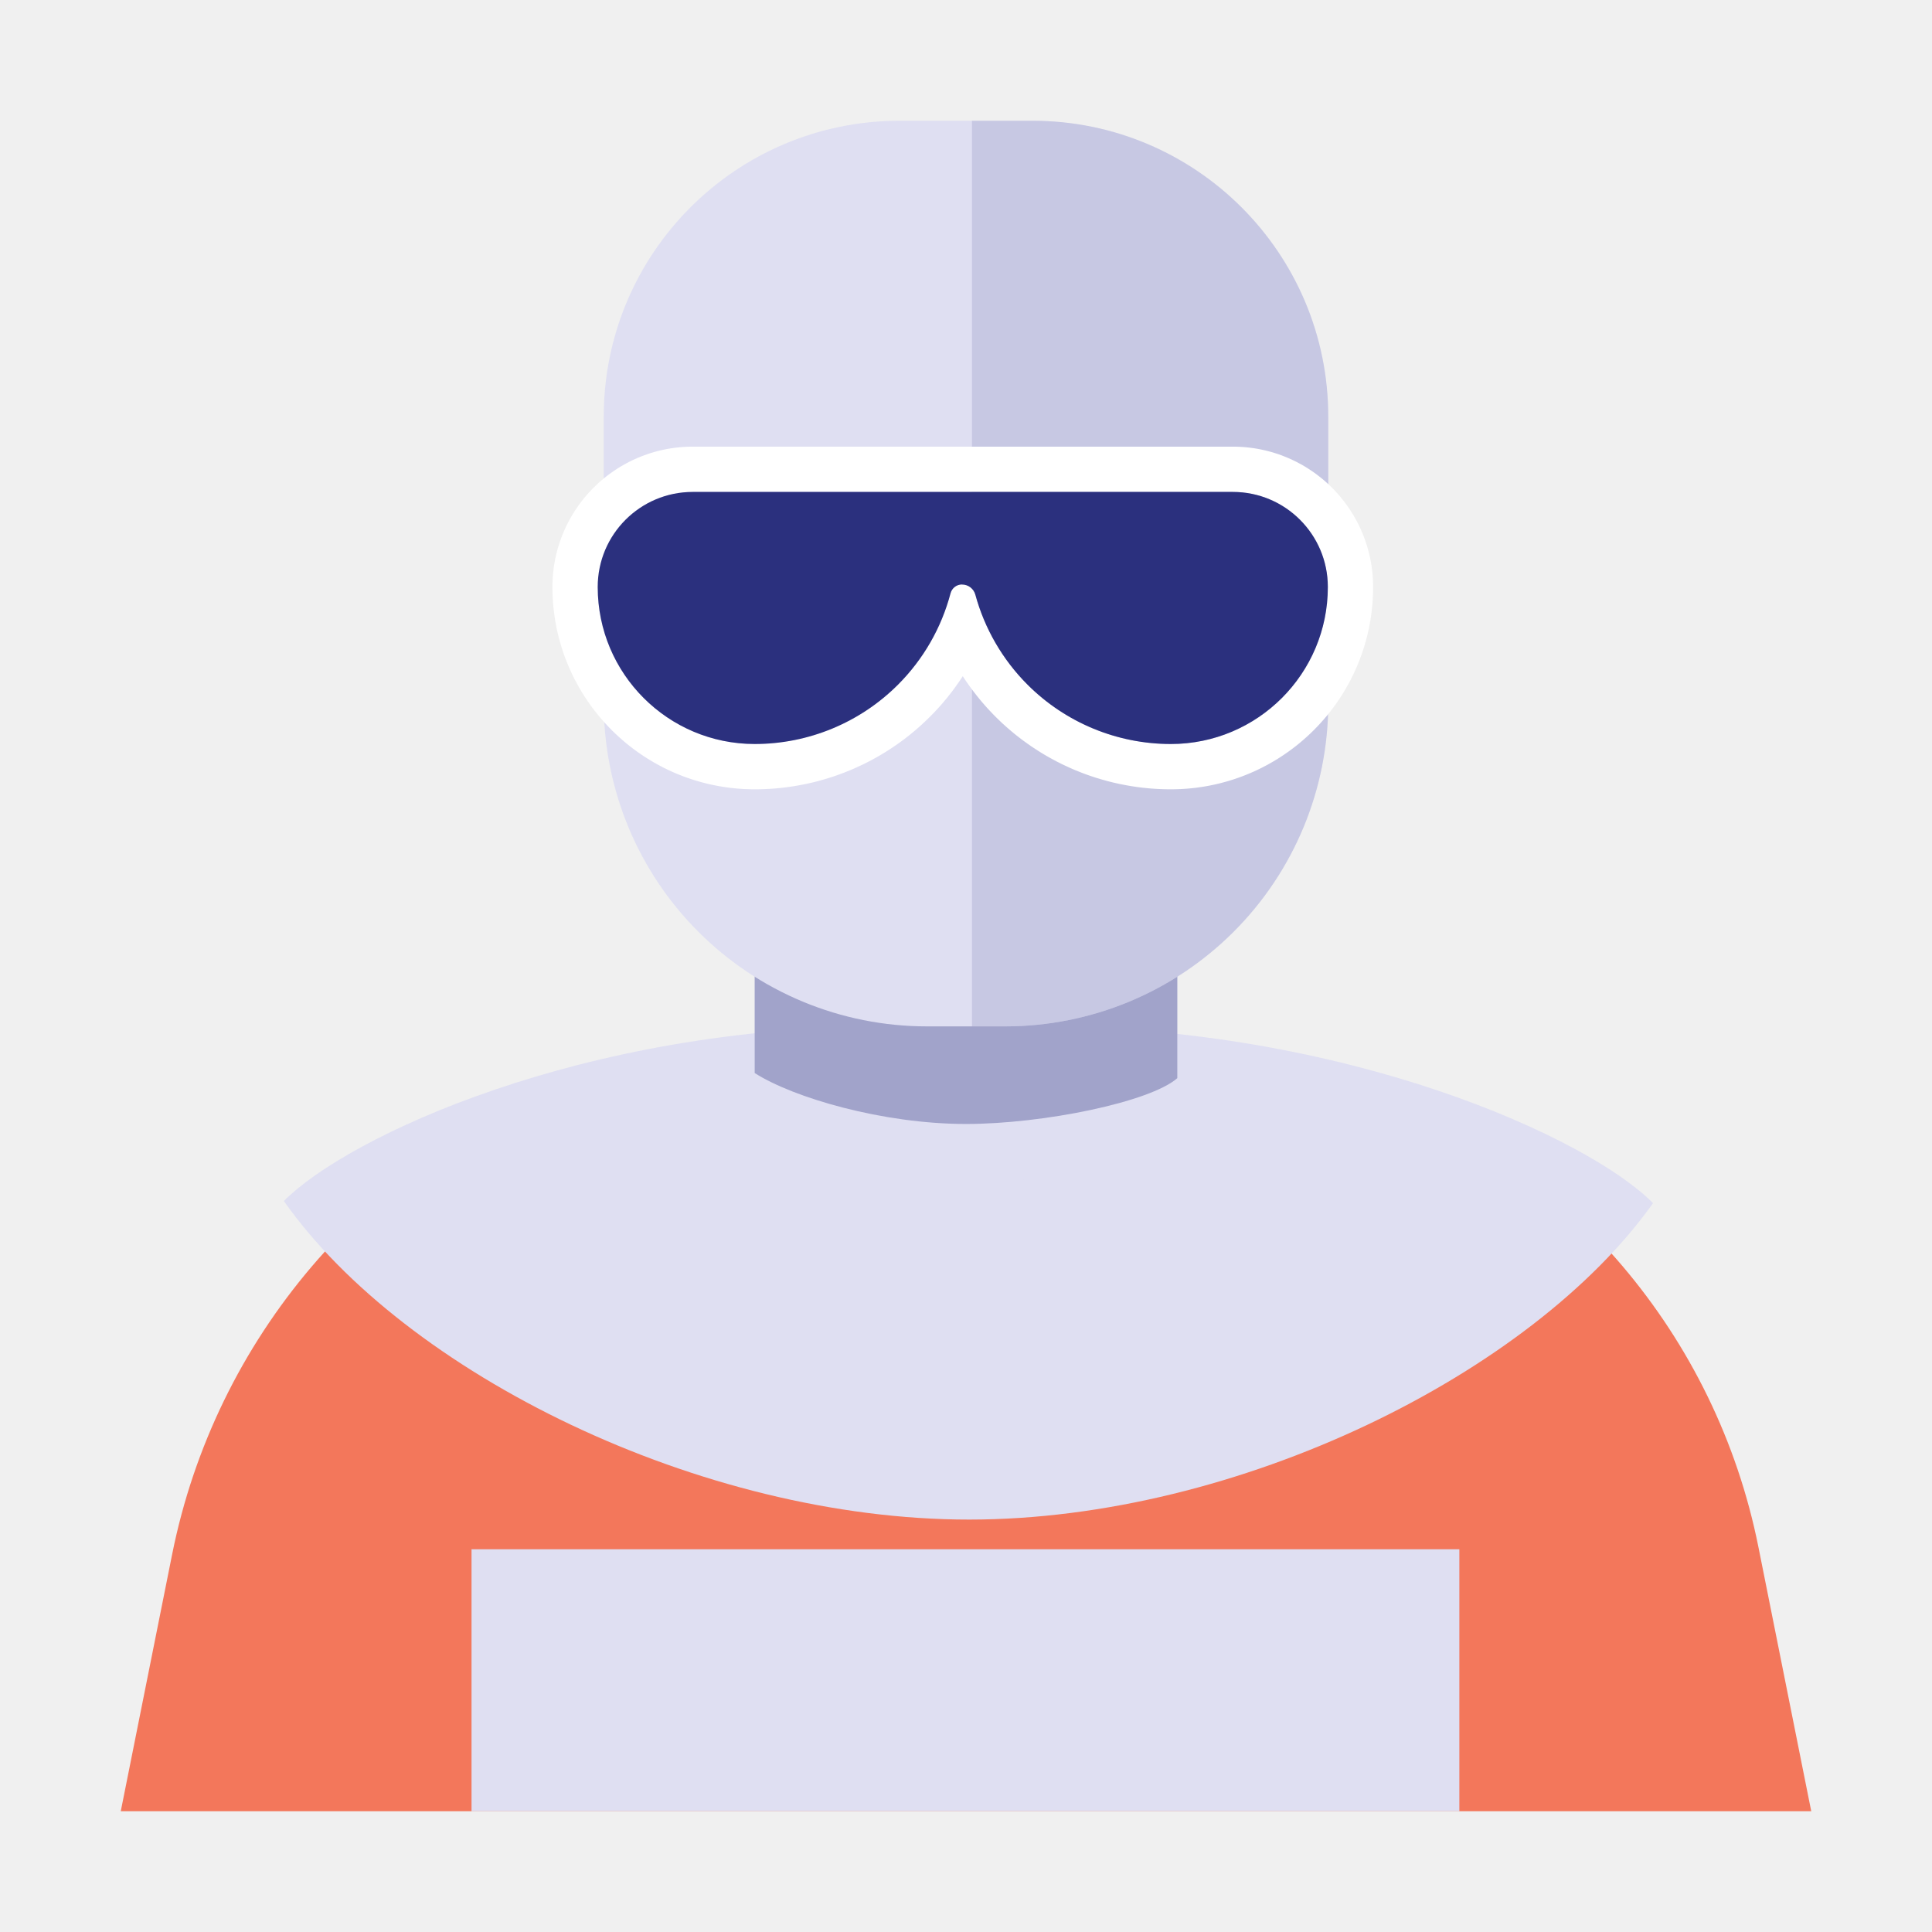
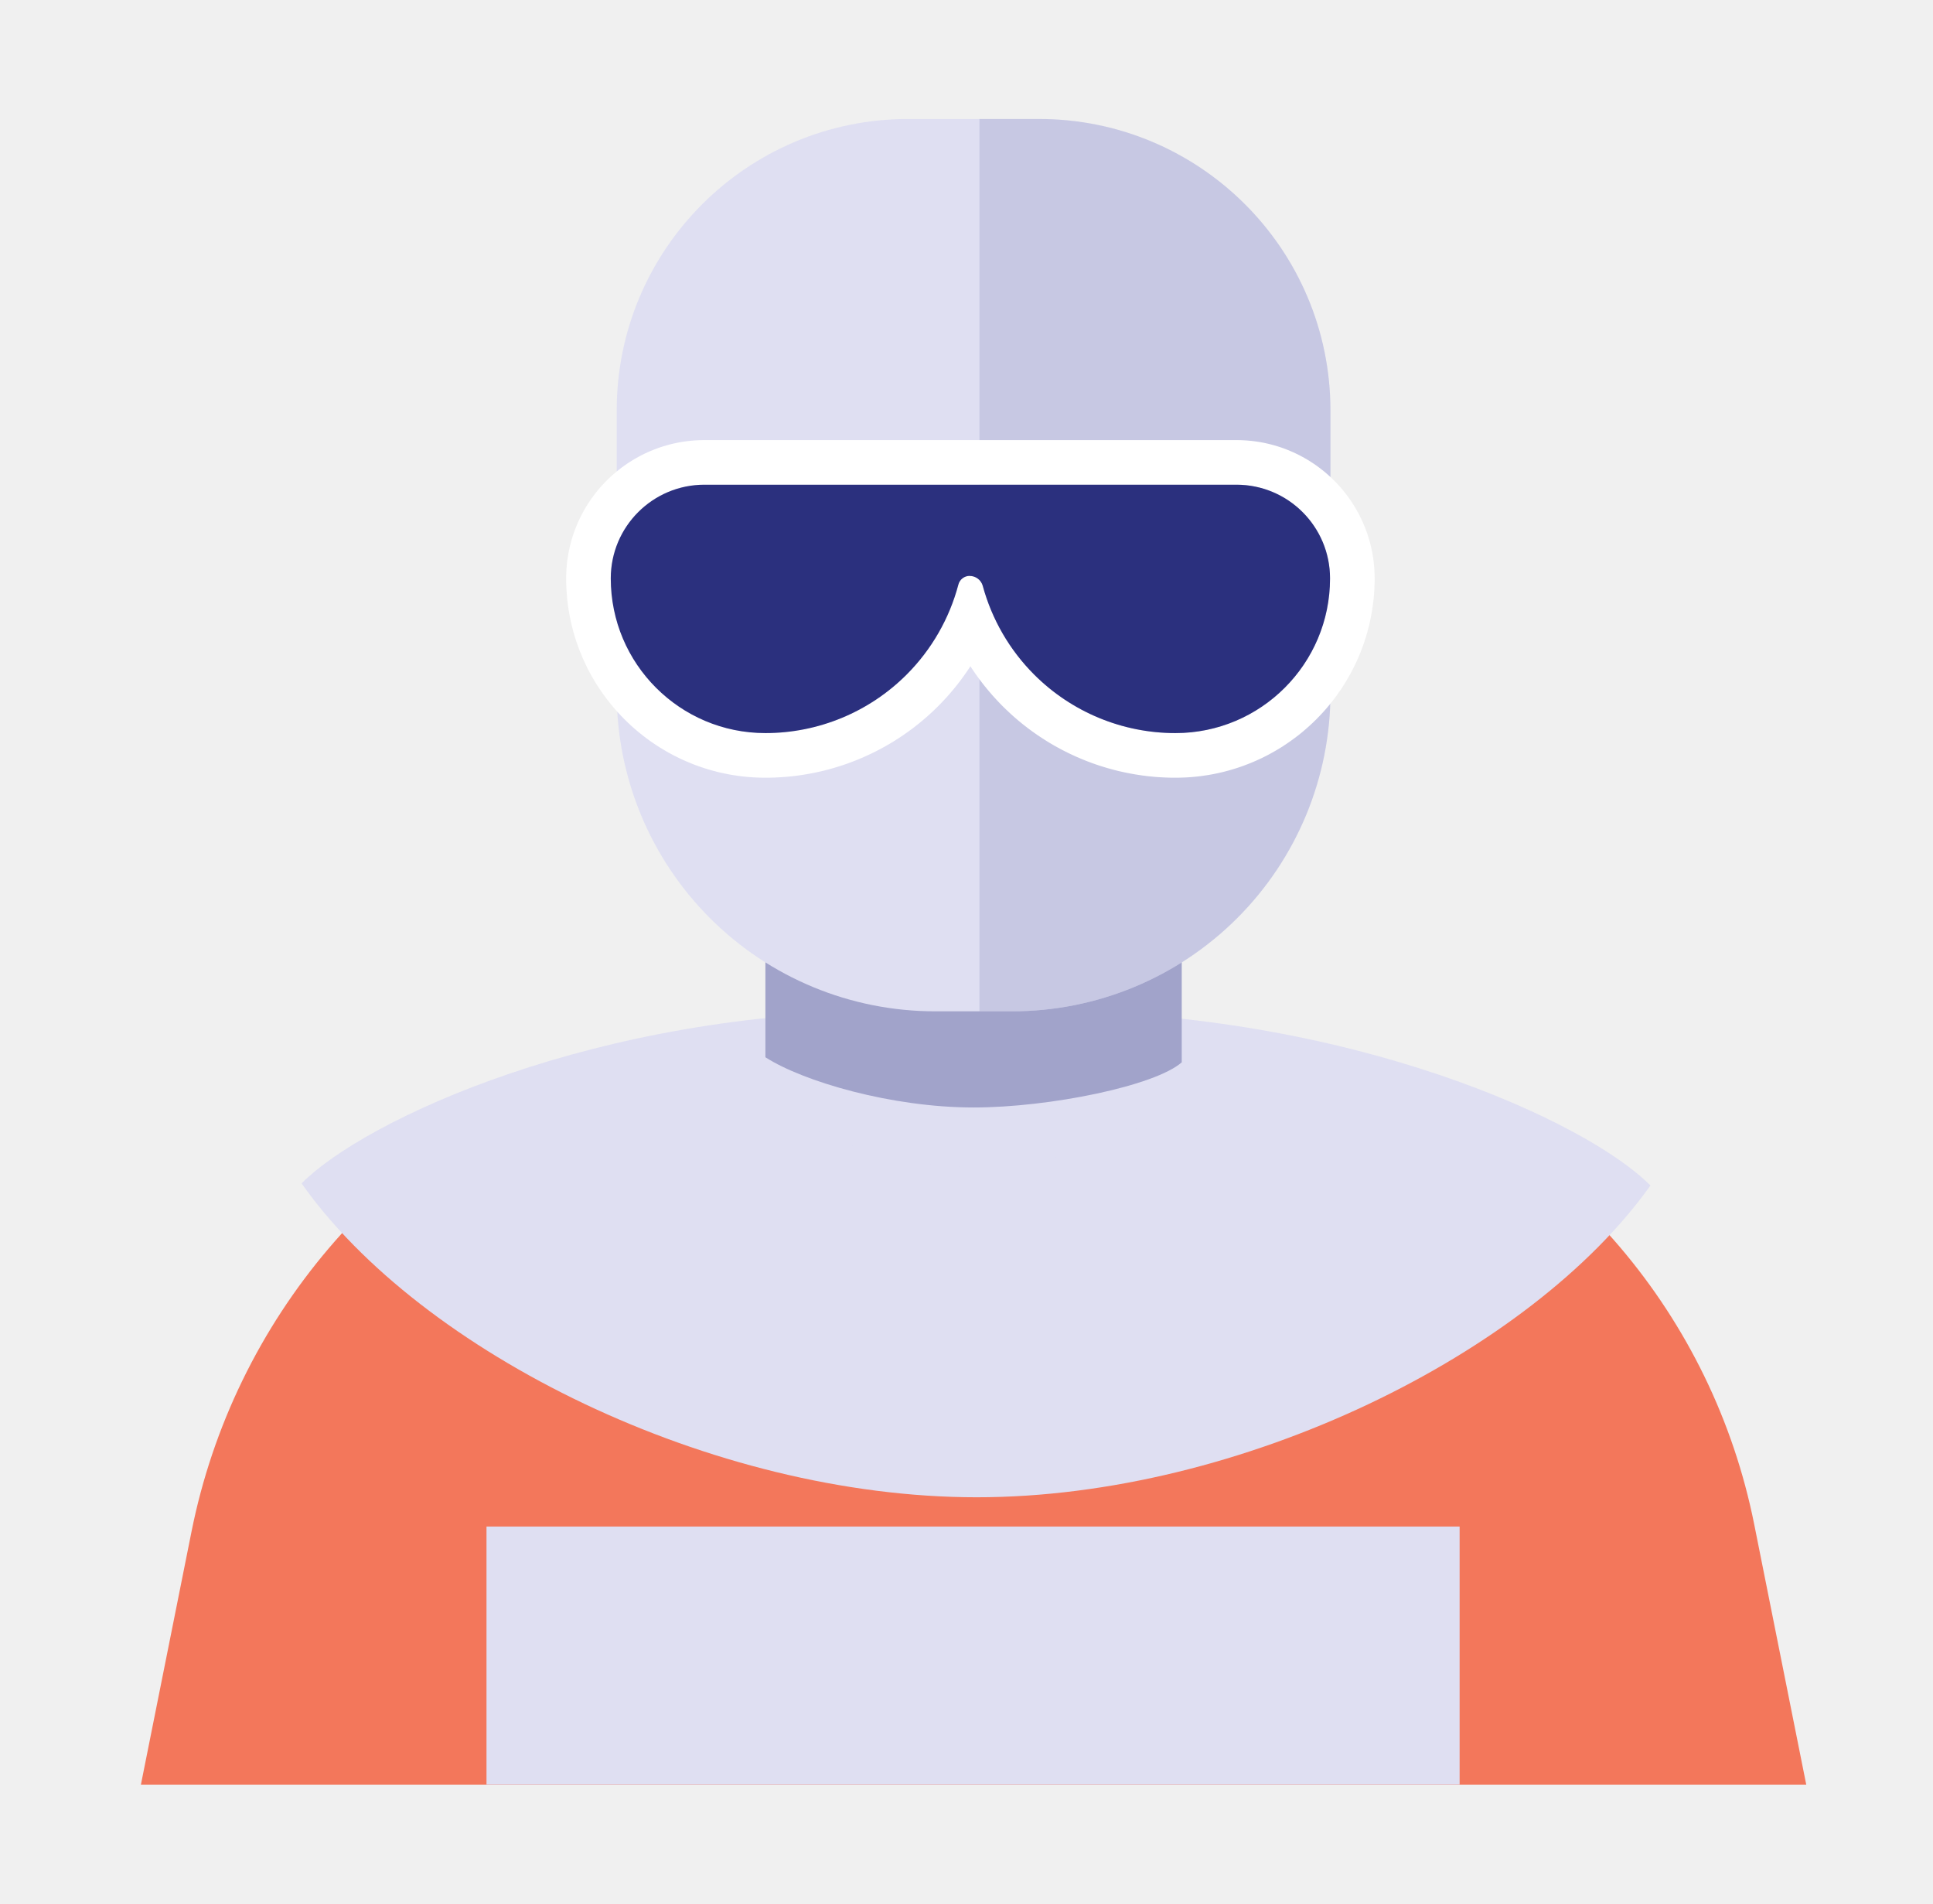
- <svg xmlns="http://www.w3.org/2000/svg" width="100%" height="100%" viewBox="0 0 64 64" version="1.1" xml:space="preserve" style="fill-rule:evenodd;clip-rule:evenodd;stroke-linejoin:round;stroke-miterlimit:1.414;">
-   <rect id="Epidemic" x="0" y="0" width="64" height="64" style="fill:none;" />
-   <path d="M58.25,51.248C56.851,44.253 51.939,38.477 45.26,35.973C45.26,35.972 45.26,35.972 45.26,35.972C41.782,34.668 38.097,34 34.383,34C32.752,34 30.977,34 29.362,34C25.816,34 22.299,34.638 18.979,35.883C18.979,35.883 18.979,35.883 18.978,35.883C12.151,38.443 7.13,44.348 5.701,51.497C4.81,55.951 4,60 4,60L60,60C60,60 59.16,55.799 58.25,51.248Z" style="fill:#f3775b;" />
+ <svg xmlns="http://www.w3.org/2000/svg" width="100%" height="100%" viewBox="0 0 65 64" version="1.1" xml:space="preserve" style="fill-rule:evenodd;clip-rule:evenodd;stroke-linejoin:round;stroke-miterlimit:2;">
+   <rect id="Epidemic" x="0.738" y="0" width="64" height="64" style="fill:none;" />
+   <path d="M58.988,51.248C57.589,44.253 52.677,38.477 45.998,35.973C45.998,35.972 45.998,35.972 45.998,35.972C42.52,34.668 38.836,34 35.121,34C33.491,34 31.715,34 30.101,34C26.555,34 23.038,34.638 19.717,35.883C19.717,35.883 19.717,35.883 19.717,35.883C12.89,38.443 7.869,44.348 6.439,51.497C5.548,55.951 4.738,60 4.738,60L60.738,60C60.738,60 59.898,55.799 58.988,51.248Z" style="fill:#f3775b;" />
  <clipPath id="_clip1">
-     <path d="M58.25,51.248C56.851,44.253 51.939,38.477 45.26,35.973C45.26,35.972 45.26,35.972 45.26,35.972C41.782,34.668 38.097,34 34.383,34C32.752,34 30.977,34 29.362,34C25.816,34 22.299,34.638 18.979,35.883C18.979,35.883 18.979,35.883 18.978,35.883C12.151,38.443 7.13,44.348 5.701,51.497C4.81,55.951 4,60 4,60L60,60C60,60 59.16,55.799 58.25,51.248Z" />
+     <path d="M58.988,51.248C57.589,44.253 52.677,38.477 45.998,35.973C45.998,35.972 45.998,35.972 45.998,35.972C42.52,34.668 38.836,34 35.121,34C33.491,34 31.715,34 30.101,34C26.555,34 23.038,34.638 19.717,35.883C19.717,35.883 19.717,35.883 19.717,35.883C12.89,38.443 7.869,44.348 6.439,51.497C5.548,55.951 4.738,60 4.738,60L60.738,60C60.738,60 59.898,55.799 58.988,51.248Z" />
  </clipPath>
  <g clip-path="url(#_clip1)">
-     <rect x="15.62" y="51.322" width="32.723" height="9.826" style="fill:#dfdff2;" />
+     <rect x="16.359" y="51.322" width="32.723" height="9.826" style="fill:#dfdff2;" />
  </g>
-   <path d="M9.403,39.785C11.512,37.656 19.292,34 29.362,34C30.977,34 32.752,34 34.383,34C44.667,34 52.679,37.732 54.759,39.857C50.738,45.508 40.993,50.338 32.106,50.338C23.182,50.338 13.408,45.475 9.403,39.785Z" style="fill:#dfdff2;" />
-   <path d="M39,29L25,29L25,37C25,37 25,37 25.001,37.001C29.188,39.991 34.812,39.991 38.999,37.001C39,37 39,37 39,37L39,29Z" style="fill:#dfdff2;" />
-   <path d="M25,35.545L25,29.724L39,29.724L39,35.715C38.108,36.503 34.567,37.233 32,37.233C29.245,37.233 26.279,36.365 25,35.545Z" style="fill:#2b307e;fill-opacity:0.341;" />
-   <path d="M44,13.8C44,8.388 39.612,4 34.2,4C32.748,4 31.252,4 29.8,4C24.388,4 20,8.388 20,13.8C20,16.839 20,20.203 20,23.3C20,26.138 21.127,28.859 23.134,30.866C25.141,32.873 27.862,34 30.7,34C31.564,34 32.436,34 33.3,34C36.138,34 38.859,32.873 40.866,30.866C42.873,28.859 44,26.138 44,23.3C44,20.203 44,16.839 44,13.8Z" style="fill:#dfdff2;" />
+   <path d="M10.141,39.785C12.251,37.656 20.03,34 30.101,34C31.715,34 33.491,34 35.121,34C45.405,34 53.417,37.732 55.497,39.857C51.477,45.508 41.731,50.338 32.845,50.338C23.92,50.338 14.147,45.475 10.141,39.785Z" style="fill:#dfdff2;" />
+   <path d="M39.738,29L25.738,29L25.738,37C25.738,37 25.739,37 25.739,37.001C29.926,39.991 35.551,39.991 39.738,37.001C39.738,37 39.738,37 39.738,37L39.738,29Z" style="fill:#dfdff2;" />
+   <path d="M25.738,35.545L25.738,29.724L39.738,29.724L39.738,35.715C38.846,36.503 35.305,37.233 32.738,37.233C29.983,37.233 27.017,36.365 25.738,35.545Z" style="fill:#2b307e;fill-opacity:0.34;" />
+   <path d="M44.738,13.8C44.738,8.388 40.351,4 34.938,4C33.486,4 31.99,4 30.538,4C25.126,4 20.738,8.388 20.738,13.8C20.738,16.839 20.738,20.203 20.738,23.3C20.738,26.138 21.866,28.859 23.872,30.866C25.879,32.873 28.6,34 31.438,34C32.302,34 33.175,34 34.038,34C36.876,34 39.598,32.873 41.604,30.866C43.611,28.859 44.738,26.138 44.738,23.3C44.738,20.203 44.738,16.839 44.738,13.8Z" style="fill:#dfdff2;" />
  <clipPath id="_clip2">
-     <path d="M44,13.8C44,8.388 39.612,4 34.2,4C32.748,4 31.252,4 29.8,4C24.388,4 20,8.388 20,13.8C20,16.839 20,20.203 20,23.3C20,26.138 21.127,28.859 23.134,30.866C25.141,32.873 27.862,34 30.7,34C31.564,34 32.436,34 33.3,34C36.138,34 38.859,32.873 40.866,30.866C42.873,28.859 44,26.138 44,23.3C44,20.203 44,16.839 44,13.8Z" />
+     <path d="M44.738,13.8C44.738,8.388 40.351,4 34.938,4C33.486,4 31.99,4 30.538,4C25.126,4 20.738,8.388 20.738,13.8C20.738,16.839 20.738,20.203 20.738,23.3C20.738,26.138 21.866,28.859 23.872,30.866C25.879,32.873 28.6,34 31.438,34C32.302,34 33.175,34 34.038,34C36.876,34 39.598,32.873 41.604,30.866C43.611,28.859 44.738,26.138 44.738,23.3C44.738,20.203 44.738,16.839 44.738,13.8Z" />
  </clipPath>
  <g clip-path="url(#_clip2)">
-     <rect x="32.197" y="-0.716" width="23.484" height="40.501" style="fill:#a2a3ca;fill-opacity:0.38;" />
+     <rect x="32.935" y="-0.716" width="23.484" height="40.501" style="fill:#a2a3ca;fill-opacity:0.38;" />
  </g>
-   <path d="M40.957,14.797L41.076,14.802L41.194,14.809L41.311,14.82L41.428,14.833L41.544,14.849L41.659,14.868L41.773,14.89L41.886,14.915L41.999,14.942L42.11,14.972L42.22,15.005L42.329,15.04L42.436,15.078L42.542,15.119L42.648,15.162L42.751,15.207L42.854,15.255L42.955,15.305L43.055,15.358L43.153,15.412L43.249,15.469L43.344,15.529L43.438,15.591L43.53,15.654L43.62,15.72L43.708,15.788L43.795,15.857L43.881,15.93L43.964,16.004L44.044,16.079L44.124,16.157L44.203,16.237L44.278,16.318L44.352,16.401L44.424,16.486L44.494,16.574L44.562,16.662L44.627,16.752L44.692,16.844L44.753,16.938L44.812,17.032L44.869,17.128L44.924,17.227L44.977,17.327L45.027,17.427L45.075,17.53L45.12,17.634L45.163,17.739L45.204,17.846L45.242,17.954L45.277,18.062L45.309,18.172L45.34,18.283L45.367,18.396L45.392,18.509L45.414,18.623L45.433,18.738L45.449,18.853L45.462,18.97L45.473,19.088L45.48,19.207L45.484,19.325L45.486,19.434L45.486,19.451L45.485,19.532L45.484,19.618L45.481,19.705L45.477,19.791L45.472,19.874L45.467,19.959L45.46,20.045L45.452,20.129L45.442,20.214L45.432,20.297L45.421,20.381L45.409,20.466L45.396,20.548L45.381,20.63L45.366,20.714L45.35,20.795L45.333,20.877L45.314,20.958L45.295,21.039L45.275,21.12L45.254,21.2L45.231,21.28L45.209,21.358L45.185,21.438L45.16,21.517L45.133,21.596L45.107,21.673L45.079,21.749L45.05,21.827L45.021,21.903L44.99,21.979L44.958,22.056L44.926,22.131L44.894,22.204L44.86,22.278L44.825,22.351L44.789,22.425L44.752,22.498L44.714,22.57L44.676,22.641L44.638,22.711L44.597,22.783L44.556,22.853L44.515,22.922L44.473,22.99L44.43,23.058L44.385,23.127L44.34,23.194L44.296,23.259L44.247,23.329L44.154,23.456L44.056,23.584L43.956,23.709L43.852,23.831L43.745,23.952L43.636,24.069L43.524,24.184L43.409,24.296L43.291,24.406L43.171,24.512L43.049,24.616L42.923,24.717L42.796,24.814L42.669,24.907L42.6,24.955L42.533,25.001L42.465,25.046L42.398,25.09L42.331,25.133L42.261,25.175L42.192,25.217L42.121,25.258L42.051,25.298L41.981,25.337L41.909,25.375L41.838,25.412L41.764,25.449L41.691,25.485L41.618,25.52L41.544,25.554L41.469,25.587L41.394,25.619L41.319,25.65L41.243,25.681L41.166,25.711L41.09,25.739L41.012,25.767L40.935,25.794L40.857,25.82L40.778,25.845L40.699,25.869L40.619,25.892L40.539,25.914L40.459,25.935L40.379,25.956L40.298,25.975L40.216,25.993L40.135,26.01L40.052,26.027L39.97,26.042L39.888,26.056L39.804,26.069L39.721,26.081L39.637,26.093L39.553,26.103L39.469,26.112L39.385,26.12L39.3,26.127L39.215,26.133L39.129,26.138L39.044,26.141L38.958,26.144L38.872,26.146L38.791,26.146L38.779,26.146L38.682,26.146L38.58,26.144L38.478,26.141L38.377,26.136L38.275,26.131L38.174,26.124L38.073,26.116L37.972,26.106L37.872,26.096L37.771,26.084L37.671,26.071L37.571,26.056L37.472,26.041L37.372,26.024L37.273,26.006L37.175,25.987L37.076,25.967L36.978,25.945L36.88,25.923L36.783,25.899L36.685,25.874L36.588,25.847L36.492,25.82L36.396,25.791L36.3,25.762L36.205,25.731L36.11,25.699L36.015,25.666L35.921,25.631L35.828,25.596L35.735,25.559L35.642,25.522L35.549,25.483L35.458,25.443L35.367,25.401L35.276,25.359L35.185,25.316L35.096,25.271L35.006,25.226L34.918,25.179L34.829,25.131L34.742,25.083L34.655,25.033L34.568,24.982L34.483,24.93L34.398,24.877L34.313,24.822L34.229,24.767L34.145,24.711L34.063,24.653L33.981,24.595L33.899,24.535L33.818,24.475L33.739,24.413L33.659,24.351L33.58,24.287L33.502,24.222L33.426,24.157L33.349,24.09L33.273,24.022L33.198,23.954L33.124,23.884L33.051,23.813L32.977,23.741L32.884,23.646L32.791,23.548L32.699,23.449L32.611,23.349L32.523,23.248L32.437,23.144L32.353,23.04L32.271,22.935L32.19,22.829L32.112,22.721L32.035,22.612L31.96,22.502L31.893,22.4L31.838,22.483L31.763,22.594L31.685,22.705L31.606,22.815L31.525,22.923L31.441,23.03L31.356,23.136L31.269,23.24L31.181,23.343L31.09,23.445L30.998,23.545L30.903,23.644L30.809,23.74L30.735,23.813L30.661,23.884L30.587,23.954L30.513,24.022L30.437,24.09L30.361,24.156L30.283,24.223L30.205,24.287L30.127,24.351L30.048,24.413L29.968,24.475L29.886,24.536L29.805,24.595L29.723,24.653L29.641,24.71L29.557,24.767L29.473,24.822L29.389,24.876L29.303,24.93L29.217,24.982L29.131,25.033L29.044,25.083L28.956,25.131L28.868,25.179L28.78,25.226L28.69,25.271L28.6,25.316L28.51,25.359L28.419,25.401L28.328,25.443L28.236,25.483L28.144,25.521L28.051,25.559L27.958,25.596L27.865,25.631L27.77,25.666L27.676,25.699L27.581,25.731L27.486,25.762L27.39,25.791L27.294,25.82L27.197,25.847L27.101,25.874L27.003,25.899L26.906,25.923L26.808,25.945L26.71,25.967L26.612,25.987L26.513,26.006L26.414,26.024L26.314,26.041L26.214,26.056L26.115,26.071L26.015,26.084L25.914,26.096L25.814,26.106L25.713,26.116L25.612,26.124L25.511,26.131L25.409,26.136L25.308,26.141L25.206,26.144L25.104,26.146L25.007,26.146L24.995,26.146L24.914,26.146L24.828,26.144L24.742,26.141L24.656,26.138L24.571,26.133L24.486,26.127L24.401,26.12L24.317,26.112L24.232,26.103L24.148,26.093L24.065,26.081L23.982,26.069L23.899,26.056L23.816,26.042L23.733,26.026L23.651,26.01L23.57,25.993L23.489,25.975L23.407,25.956L23.327,25.935L23.246,25.914L23.167,25.892L23.087,25.869L23.008,25.845L22.93,25.82L22.851,25.794L22.774,25.767L22.697,25.74L22.619,25.711L22.543,25.681L22.467,25.651L22.391,25.619L22.316,25.587L22.242,25.554L22.168,25.52L22.095,25.485L22.022,25.449L21.949,25.413L21.877,25.375L21.805,25.337L21.734,25.297L21.664,25.258L21.594,25.217L21.525,25.176L21.456,25.133L21.387,25.089L21.32,25.046L21.254,25.002L21.186,24.955L21.117,24.907L20.991,24.815L20.862,24.717L20.737,24.616L20.615,24.512L20.495,24.406L20.377,24.296L20.262,24.184L20.15,24.069L20.041,23.951L19.934,23.831L19.831,23.709L19.73,23.584L19.631,23.456L19.54,23.33L19.491,23.26L19.445,23.194L19.4,23.126L19.356,23.058L19.313,22.99L19.271,22.922L19.23,22.853L19.188,22.782L19.149,22.712L19.109,22.641L19.071,22.569L19.034,22.498L18.997,22.425L18.961,22.351L18.927,22.279L18.893,22.205L18.859,22.129L18.827,22.054L18.796,21.98L18.765,21.903L18.735,21.826L18.707,21.751L18.679,21.673L18.652,21.594L18.626,21.517L18.601,21.438L18.578,21.36L18.554,21.28L18.532,21.2L18.511,21.12L18.491,21.039L18.471,20.958L18.453,20.877L18.436,20.795L18.42,20.712L18.405,20.632L18.39,20.548L18.377,20.464L18.365,20.381L18.354,20.297L18.344,20.214L18.334,20.129L18.326,20.045L18.32,19.961L18.314,19.876L18.309,19.791L18.305,19.705L18.302,19.618L18.301,19.532L18.3,19.451L18.3,19.434L18.301,19.325L18.306,19.206L18.313,19.087L18.324,18.97L18.337,18.854L18.353,18.738L18.372,18.623L18.394,18.509L18.419,18.395L18.446,18.284L18.476,18.172L18.509,18.062L18.544,17.954L18.583,17.845L18.623,17.739L18.666,17.634L18.711,17.53L18.759,17.427L18.809,17.327L18.861,17.228L18.916,17.13L18.974,17.032L19.033,16.937L19.094,16.844L19.158,16.753L19.224,16.661L19.292,16.573L19.362,16.486L19.433,16.402L19.507,16.318L19.584,16.236L19.661,16.158L19.741,16.08L19.823,16.003L19.906,15.929L19.991,15.858L20.077,15.788L20.166,15.72L20.257,15.654L20.348,15.59L20.442,15.529L20.537,15.469L20.633,15.412L20.731,15.358L20.831,15.305L20.932,15.255L21.034,15.207L21.138,15.162L21.243,15.119L21.35,15.078L21.458,15.04L21.566,15.005L21.676,14.972L21.787,14.942L21.899,14.915L22.013,14.89L22.127,14.868L22.242,14.849L22.358,14.833L22.475,14.82L22.592,14.809L22.71,14.802L22.829,14.797L22.939,14.796L40.847,14.796L40.957,14.797ZM22.948,16.296L22.867,16.297L22.786,16.3L22.706,16.305L22.626,16.312L22.547,16.321L22.469,16.332L22.391,16.345L22.314,16.36L22.237,16.376L22.161,16.395L22.086,16.415L22.012,16.437L21.938,16.461L21.866,16.487L21.794,16.514L21.723,16.543L21.652,16.574L21.583,16.606L21.515,16.64L21.447,16.676L21.381,16.713L21.316,16.752L21.251,16.792L21.188,16.833L21.126,16.877L21.064,16.921L21.004,16.967L20.946,17.015L20.888,17.063L20.831,17.114L20.776,17.165L20.722,17.218L20.669,17.272L20.618,17.327L20.568,17.384L20.519,17.441L20.471,17.5L20.425,17.56L20.381,17.621L20.338,17.684L20.296,17.747L20.256,17.811L20.217,17.877L20.18,17.943L20.144,18.011L20.11,18.079L20.078,18.148L20.047,18.218L20.018,18.29L19.991,18.361L19.965,18.434L19.942,18.508L19.919,18.582L19.899,18.657L19.881,18.733L19.864,18.809L19.849,18.887L19.836,18.964L19.825,19.043L19.816,19.122L19.809,19.202L19.804,19.282L19.801,19.363L19.8,19.444L19.8,19.514L19.802,19.581L19.804,19.647L19.807,19.714L19.811,19.78L19.815,19.846L19.821,19.912L19.827,19.978L19.834,20.043L19.842,20.109L19.85,20.174L19.86,20.238L19.87,20.303L19.881,20.367L19.893,20.431L19.906,20.494L19.919,20.558L19.933,20.621L19.948,20.683L19.964,20.746L19.98,20.808L19.997,20.87L20.015,20.931L20.034,20.993L20.053,21.054L20.073,21.114L20.094,21.174L20.116,21.234L20.138,21.294L20.161,21.353L20.184,21.412L20.209,21.47L20.234,21.529L20.259,21.586L20.286,21.644L20.313,21.701L20.34,21.757L20.369,21.814L20.398,21.87L20.428,21.925L20.458,21.98L20.489,22.035L20.521,22.089L20.553,22.143L20.586,22.196L20.619,22.249L20.653,22.302L20.688,22.354L20.723,22.405L20.759,22.457L20.833,22.558L20.909,22.657L20.987,22.754L21.068,22.849L21.151,22.943L21.236,23.034L21.323,23.123L21.412,23.21L21.504,23.295L21.597,23.378L21.692,23.459L21.79,23.537L21.889,23.613L21.99,23.687L22.041,23.723L22.093,23.758L22.145,23.793L22.197,23.827L22.25,23.861L22.304,23.894L22.357,23.926L22.412,23.957L22.466,23.988L22.521,24.019L22.577,24.048L22.633,24.077L22.689,24.106L22.746,24.134L22.803,24.161L22.86,24.187L22.918,24.213L22.976,24.238L23.034,24.262L23.093,24.286L23.153,24.309L23.212,24.331L23.272,24.352L23.332,24.373L23.393,24.393L23.454,24.413L23.515,24.431L23.576,24.449L23.638,24.466L23.7,24.483L23.763,24.498L23.826,24.513L23.889,24.527L23.952,24.541L24.016,24.553L24.08,24.565L24.144,24.576L24.208,24.586L24.273,24.596L24.338,24.605L24.403,24.612L24.468,24.619L24.534,24.626L24.6,24.631L24.666,24.636L24.732,24.64L24.799,24.643L24.866,24.645L24.933,24.646L25.002,24.646L25.086,24.646L25.169,24.644L25.252,24.642L25.335,24.638L25.418,24.633L25.501,24.628L25.583,24.621L25.665,24.613L25.748,24.605L25.83,24.595L25.911,24.584L25.993,24.573L26.075,24.56L26.156,24.546L26.237,24.532L26.317,24.516L26.398,24.5L26.478,24.482L26.558,24.463L26.638,24.444L26.717,24.423L26.796,24.402L26.875,24.38L26.954,24.356L27.032,24.332L27.11,24.307L27.187,24.281L27.265,24.253L27.342,24.225L27.418,24.196L27.494,24.166L27.57,24.136L27.645,24.104L27.72,24.071L27.795,24.037L27.869,24.003L27.943,23.968L28.016,23.931L28.089,23.894L28.162,23.856L28.234,23.817L28.306,23.777L28.377,23.736L28.447,23.694L28.517,23.652L28.587,23.608L28.656,23.564L28.725,23.519L28.793,23.473L28.861,23.426L28.928,23.378L28.994,23.33L29.06,23.28L29.126,23.23L29.19,23.179L29.255,23.127L29.318,23.074L29.381,23.02L29.444,22.966L29.506,22.91L29.567,22.854L29.628,22.797L29.688,22.74L29.747,22.681L29.825,22.601L29.902,22.52L29.978,22.438L30.052,22.355L30.124,22.271L30.195,22.186L30.265,22.099L30.333,22.012L30.399,21.923L30.464,21.834L30.528,21.744L30.589,21.652L30.65,21.56L30.708,21.467L30.765,21.373L30.821,21.278L30.875,21.182L30.927,21.085L30.978,20.988L31.027,20.89L31.075,20.791L31.121,20.691L31.165,20.59L31.207,20.489L31.248,20.387L31.288,20.285L31.325,20.182L31.361,20.078L31.395,19.973L31.428,19.868L31.458,19.763L31.487,19.657L31.497,19.625L31.509,19.594L31.524,19.565L31.54,19.537L31.559,19.511L31.58,19.487L31.602,19.464L31.627,19.444L31.653,19.425L31.68,19.409L31.709,19.395L31.739,19.383L31.77,19.374L31.801,19.367L31.834,19.362L31.867,19.361L31.868,19.363L31.888,19.363L31.907,19.364L31.926,19.366L31.945,19.369L31.963,19.373L31.982,19.377L32,19.382L32.018,19.388L32.035,19.394L32.052,19.401L32.069,19.409L32.086,19.418L32.118,19.437L32.148,19.458L32.176,19.482L32.202,19.508L32.215,19.521L32.227,19.536L32.238,19.551L32.249,19.566L32.259,19.582L32.268,19.598L32.277,19.614L32.285,19.632L32.293,19.649L32.299,19.667L32.305,19.685L32.311,19.704L32.34,19.808L32.371,19.912L32.404,20.015L32.438,20.118L32.474,20.22L32.512,20.322L32.551,20.423L32.592,20.523L32.635,20.622L32.679,20.721L32.725,20.819L32.772,20.917L32.821,21.014L32.871,21.109L32.923,21.205L32.977,21.299L33.032,21.392L33.089,21.485L33.147,21.577L33.207,21.668L33.268,21.757L33.331,21.846L33.395,21.935L33.461,22.022L33.528,22.108L33.597,22.193L33.667,22.277L33.738,22.36L33.811,22.442L33.886,22.523L33.962,22.602L34.039,22.681L34.098,22.74L34.158,22.797L34.219,22.854L34.28,22.91L34.342,22.966L34.404,23.02L34.468,23.074L34.531,23.127L34.595,23.179L34.66,23.23L34.726,23.28L34.792,23.33L34.858,23.378L34.925,23.426L34.993,23.473L35.061,23.519L35.13,23.564L35.199,23.608L35.268,23.652L35.339,23.694L35.409,23.736L35.48,23.777L35.552,23.817L35.624,23.856L35.697,23.894L35.769,23.931L35.843,23.968L35.917,24.003L35.991,24.037L36.065,24.071L36.14,24.104L36.216,24.136L36.292,24.166L36.368,24.196L36.444,24.225L36.521,24.253L36.598,24.281L36.676,24.307L36.754,24.332L36.832,24.356L36.911,24.38L36.99,24.402L37.069,24.423L37.148,24.444L37.228,24.463L37.308,24.482L37.388,24.5L37.469,24.516L37.549,24.532L37.63,24.546L37.711,24.56L37.793,24.573L37.874,24.584L37.956,24.595L38.038,24.605L38.12,24.613L38.203,24.621L38.285,24.628L38.368,24.633L38.451,24.638L38.534,24.642L38.617,24.644L38.7,24.646L38.786,24.646L38.853,24.646L38.92,24.645L38.987,24.643L39.054,24.64L39.12,24.636L39.186,24.631L39.252,24.626L39.318,24.619L39.383,24.612L39.448,24.605L39.513,24.596L39.578,24.586L39.642,24.576L39.706,24.565L39.77,24.553L39.834,24.541L39.897,24.527L39.96,24.513L40.023,24.498L40.085,24.483L40.148,24.466L40.209,24.449L40.271,24.431L40.332,24.413L40.393,24.393L40.454,24.373L40.514,24.352L40.574,24.331L40.633,24.309L40.693,24.286L40.751,24.262L40.81,24.238L40.868,24.213L40.926,24.187L40.983,24.161L41.04,24.134L41.097,24.106L41.153,24.077L41.209,24.048L41.265,24.019L41.32,23.988L41.374,23.957L41.428,23.926L41.482,23.894L41.536,23.861L41.589,23.827L41.641,23.793L41.693,23.758L41.745,23.723L41.796,23.687L41.897,23.613L41.996,23.537L42.094,23.459L42.189,23.378L42.282,23.295L42.374,23.21L42.463,23.123L42.55,23.034L42.635,22.943L42.718,22.849L42.798,22.754L42.877,22.657L42.953,22.558L43.027,22.457L43.063,22.405L43.098,22.354L43.133,22.302L43.167,22.249L43.2,22.196L43.233,22.143L43.265,22.089L43.297,22.035L43.328,21.98L43.358,21.925L43.388,21.87L43.417,21.814L43.445,21.757L43.473,21.701L43.5,21.644L43.527,21.586L43.552,21.529L43.577,21.47L43.602,21.412L43.625,21.353L43.648,21.294L43.67,21.234L43.692,21.174L43.713,21.114L43.733,21.054L43.752,20.993L43.771,20.931L43.789,20.87L43.806,20.808L43.822,20.746L43.838,20.683L43.853,20.621L43.867,20.558L43.88,20.494L43.893,20.431L43.905,20.367L43.916,20.303L43.926,20.238L43.935,20.174L43.944,20.109L43.952,20.043L43.959,19.978L43.965,19.912L43.971,19.846L43.975,19.78L43.979,19.714L43.982,19.647L43.984,19.581L43.986,19.514L43.986,19.446L43.986,19.444L43.985,19.363L43.982,19.282L43.977,19.202L43.97,19.122L43.961,19.043L43.95,18.964L43.937,18.887L43.922,18.809L43.905,18.733L43.887,18.657L43.867,18.582L43.844,18.508L43.821,18.434L43.795,18.361L43.768,18.289L43.739,18.218L43.708,18.148L43.676,18.079L43.642,18.011L43.606,17.943L43.569,17.877L43.53,17.811L43.49,17.747L43.448,17.684L43.405,17.621L43.361,17.56L43.315,17.5L43.267,17.441L43.218,17.384L43.168,17.327L43.117,17.272L43.064,17.218L43.01,17.165L42.955,17.114L42.898,17.063L42.84,17.015L42.781,16.967L42.721,16.921L42.66,16.877L42.598,16.833L42.535,16.792L42.47,16.752L42.405,16.713L42.338,16.676L42.271,16.64L42.203,16.606L42.133,16.574L42.063,16.543L41.992,16.514L41.92,16.487L41.848,16.461L41.774,16.437L41.7,16.415L41.625,16.395L41.549,16.376L41.472,16.36L41.395,16.345L41.317,16.332L41.239,16.321L41.16,16.312L41.08,16.305L41,16.3L40.919,16.297L40.838,16.296L22.948,16.296Z" style="fill:#fff;" />
-   <path d="M22.948,16.296L40.838,16.296C42.577,16.296 43.986,17.705 43.986,19.444C43.986,19.445 43.986,19.445 43.986,19.446C43.986,22.318 41.658,24.646 38.786,24.646C38.785,24.646 38.784,24.646 38.784,24.646C37.004,24.646 35.297,23.939 34.039,22.681C33.207,21.849 32.616,20.82 32.311,19.704C32.258,19.503 32.076,19.363 31.868,19.363C31.868,19.361 31.868,19.361 31.867,19.361C31.688,19.361 31.532,19.483 31.487,19.657C31.187,20.791 30.591,21.837 29.747,22.681C28.489,23.939 26.782,24.646 25.002,24.646C25.001,24.646 25.001,24.646 25,24.646C22.128,24.646 19.8,22.318 19.8,19.446C19.8,19.445 19.8,19.445 19.8,19.444C19.8,17.705 21.209,16.296 22.948,16.296Z" style="fill:#2b307e;" />
+   <path d="M41.695,14.797L41.814,14.802L41.932,14.809L42.05,14.82L42.166,14.833L42.282,14.849L42.397,14.868L42.511,14.89L42.625,14.915L42.737,14.942L42.848,14.972L42.958,15.005L43.067,15.04L43.174,15.078L43.281,15.119L43.386,15.162L43.49,15.207L43.592,15.255L43.693,15.305L43.792,15.357L43.891,15.412L43.988,15.47L44.082,15.529L44.176,15.59L44.268,15.654L44.358,15.72L44.446,15.788L44.534,15.858L44.619,15.93L44.701,16.003L44.783,16.079L44.863,16.158L44.94,16.236L45.016,16.318L45.09,16.401L45.163,16.487L45.232,16.574L45.3,16.661L45.366,16.753L45.43,16.844L45.491,16.937L45.55,17.032L45.608,17.13L45.662,17.227L45.715,17.327L45.765,17.429L45.813,17.53L45.858,17.634L45.901,17.739L45.941,17.845L45.98,17.953L46.015,18.062L46.048,18.173L46.078,18.283L46.105,18.395L46.13,18.509L46.152,18.623L46.171,18.738L46.187,18.854L46.2,18.971L46.211,19.087L46.218,19.206L46.223,19.325L46.224,19.434L46.224,19.451L46.224,19.532L46.222,19.618L46.219,19.705L46.215,19.791L46.211,19.874L46.205,19.959L46.198,20.046L46.19,20.129L46.181,20.212L46.17,20.299L46.159,20.381L46.147,20.464L46.134,20.548L46.119,20.632L46.104,20.714L46.088,20.794L46.071,20.877L46.053,20.958L46.034,21.039L46.013,21.121L45.992,21.2L45.97,21.278L45.947,21.36L45.922,21.439L45.898,21.515L45.872,21.594L45.845,21.673L45.818,21.749L45.788,21.827L45.759,21.903L45.729,21.979L45.697,22.056L45.664,22.131L45.632,22.204L45.598,22.278L45.562,22.353L45.527,22.425L45.49,22.498L45.453,22.57L45.415,22.641L45.375,22.712L45.336,22.782L45.295,22.852L45.253,22.922L45.211,22.99L45.168,23.058L45.124,23.127L45.079,23.194L45.033,23.26L44.985,23.33L44.893,23.456L44.795,23.584L44.694,23.709L44.59,23.832L44.484,23.951L44.374,24.069L44.262,24.184L44.147,24.296L44.029,24.406L43.909,24.512L43.787,24.616L43.662,24.717L43.534,24.814L43.407,24.907L43.337,24.956L43.271,25.001L43.204,25.046L43.137,25.09L43.069,25.133L43,25.175L42.93,25.217L42.86,25.258L42.789,25.298L42.719,25.337L42.648,25.375L42.575,25.413L42.503,25.449L42.43,25.485L42.356,25.52L42.283,25.553L42.208,25.587L42.132,25.619L42.057,25.651L41.981,25.681L41.905,25.71L41.828,25.74L41.75,25.767L41.673,25.794L41.594,25.82L41.516,25.845L41.437,25.869L41.358,25.892L41.278,25.914L41.198,25.935L41.117,25.956L41.036,25.975L40.955,25.993L40.873,26.01L40.791,26.027L40.709,26.042L40.626,26.056L40.543,26.069L40.459,26.081L40.376,26.093L40.292,26.103L40.208,26.112L40.123,26.12L40.038,26.127L39.953,26.133L39.868,26.138L39.782,26.141L39.696,26.144L39.61,26.146L39.529,26.146L39.517,26.146L39.42,26.146L39.318,26.144L39.216,26.141L39.115,26.136L39.014,26.131L38.912,26.124L38.811,26.116L38.711,26.106L38.61,26.096L38.51,26.084L38.409,26.071L38.31,26.056L38.21,26.041L38.11,26.024L38.011,26.006L37.913,25.987L37.814,25.967L37.716,25.945L37.618,25.923L37.52,25.899L37.424,25.874L37.327,25.847L37.23,25.82L37.134,25.791L37.039,25.762L36.943,25.731L36.848,25.699L36.754,25.666L36.66,25.631L36.566,25.596L36.473,25.559L36.38,25.521L36.288,25.482L36.196,25.443L36.105,25.401L36.014,25.359L35.923,25.316L35.834,25.271L35.745,25.226L35.656,25.179L35.568,25.131L35.48,25.083L35.393,25.033L35.307,24.982L35.221,24.93L35.135,24.876L35.051,24.822L34.967,24.767L34.884,24.711L34.801,24.653L34.719,24.595L34.637,24.535L34.557,24.475L34.477,24.413L34.397,24.351L34.319,24.287L34.241,24.223L34.164,24.157L34.087,24.09L34.011,24.022L33.937,23.954L33.863,23.884L33.789,23.813L33.715,23.741L33.622,23.646L33.529,23.548L33.438,23.449L33.349,23.349L33.261,23.247L33.176,23.145L33.091,23.04L33.009,22.935L32.929,22.829L32.85,22.721L32.773,22.612L32.698,22.502L32.631,22.4L32.577,22.483L32.501,22.594L32.423,22.705L32.344,22.815L32.263,22.923L32.18,23.03L32.094,23.136L32.007,23.24L31.919,23.343L31.829,23.444L31.736,23.545L31.642,23.644L31.547,23.74L31.473,23.813L31.4,23.884L31.326,23.954L31.251,24.022L31.176,24.09L31.099,24.157L31.021,24.223L30.944,24.287L30.865,24.351L30.786,24.413L30.706,24.475L30.625,24.535L30.543,24.595L30.461,24.653L30.379,24.711L30.295,24.767L30.212,24.822L30.127,24.876L30.042,24.93L29.955,24.982L29.869,25.033L29.782,25.083L29.695,25.131L29.607,25.179L29.517,25.226L29.429,25.271L29.339,25.316L29.248,25.359L29.158,25.401L29.066,25.443L28.975,25.482L28.883,25.521L28.79,25.559L28.697,25.596L28.603,25.631L28.509,25.666L28.414,25.699L28.319,25.731L28.224,25.762L28.128,25.791L28.032,25.82L27.936,25.847L27.839,25.874L27.742,25.899L27.644,25.923L27.546,25.945L27.448,25.967L27.35,25.987L27.251,26.006L27.152,26.024L27.052,26.041L26.953,26.056L26.853,26.071L26.753,26.084L26.652,26.096L26.552,26.106L26.451,26.116L26.35,26.124L26.249,26.131L26.147,26.136L26.046,26.141L25.944,26.144L25.843,26.146L25.745,26.146L25.733,26.146L25.652,26.146L25.566,26.144L25.48,26.141L25.395,26.138L25.309,26.133L25.225,26.127L25.14,26.12L25.055,26.112L24.971,26.103L24.887,26.093L24.803,26.081L24.72,26.069L24.636,26.056L24.554,26.042L24.472,26.027L24.39,26.01L24.308,25.993L24.226,25.975L24.145,25.956L24.065,25.935L23.985,25.914L23.905,25.892L23.825,25.869L23.747,25.845L23.668,25.82L23.589,25.794L23.512,25.767L23.435,25.74L23.358,25.711L23.281,25.681L23.205,25.65L23.13,25.619L23.055,25.587L22.98,25.554L22.906,25.52L22.832,25.485L22.76,25.449L22.687,25.413L22.615,25.375L22.544,25.337L22.473,25.298L22.403,25.258L22.332,25.217L22.263,25.175L22.194,25.133L22.126,25.09L22.058,25.046L21.991,25.001L21.925,24.956L21.855,24.907L21.728,24.814L21.601,24.717L21.476,24.616L21.353,24.512L21.233,24.406L21.115,24.296L21.001,24.184L20.888,24.069L20.779,23.951L20.673,23.832L20.569,23.709L20.468,23.584L20.37,23.456L20.278,23.33L20.229,23.26L20.184,23.194L20.139,23.127L20.094,23.058L20.051,22.99L20.009,22.922L19.967,22.852L19.927,22.782L19.887,22.712L19.848,22.642L19.81,22.57L19.771,22.496L19.735,22.425L19.7,22.353L19.664,22.278L19.631,22.204L19.598,22.131L19.566,22.056L19.534,21.979L19.503,21.903L19.474,21.827L19.445,21.749L19.418,21.673L19.39,21.594L19.364,21.515L19.34,21.439L19.316,21.36L19.292,21.278L19.271,21.2L19.25,21.121L19.229,21.039L19.21,20.958L19.192,20.877L19.174,20.794L19.158,20.714L19.143,20.632L19.129,20.548L19.115,20.464L19.103,20.381L19.092,20.299L19.082,20.212L19.073,20.129L19.065,20.046L19.058,19.959L19.052,19.874L19.047,19.791L19.043,19.705L19.04,19.618L19.039,19.532L19.038,19.451L19.038,19.434L19.04,19.325L19.044,19.206L19.052,19.088L19.062,18.971L19.075,18.853L19.092,18.738L19.111,18.623L19.133,18.509L19.157,18.395L19.185,18.283L19.214,18.173L19.247,18.062L19.283,17.953L19.321,17.846L19.361,17.739L19.405,17.633L19.449,17.53L19.497,17.429L19.547,17.328L19.6,17.227L19.655,17.128L19.712,17.032L19.772,16.937L19.833,16.844L19.896,16.753L19.963,16.661L20.03,16.574L20.1,16.487L20.172,16.401L20.246,16.318L20.322,16.236L20.4,16.157L20.479,16.079L20.561,16.003L20.644,15.93L20.729,15.858L20.816,15.788L20.904,15.72L20.995,15.654L21.087,15.59L21.18,15.529L21.275,15.47L21.372,15.412L21.47,15.358L21.569,15.305L21.671,15.255L21.773,15.207L21.876,15.162L21.982,15.119L22.088,15.078L22.196,15.04L22.305,15.005L22.415,14.972L22.526,14.942L22.638,14.915L22.751,14.89L22.865,14.868L22.98,14.849L23.096,14.833L23.213,14.82L23.33,14.809L23.448,14.802L23.567,14.797L23.677,14.796L41.586,14.796L41.695,14.797ZM23.686,16.296L23.605,16.297L23.524,16.3L23.444,16.305L23.364,16.312L23.285,16.321L23.207,16.332L23.129,16.345L23.052,16.36L22.975,16.376L22.9,16.395L22.824,16.415L22.75,16.437L22.677,16.461L22.604,16.487L22.532,16.514L22.461,16.543L22.391,16.574L22.321,16.606L22.253,16.64L22.186,16.676L22.119,16.713L22.054,16.752L21.99,16.792L21.926,16.833L21.864,16.877L21.803,16.921L21.743,16.967L21.684,17.015L21.626,17.063L21.57,17.114L21.514,17.165L21.46,17.218L21.408,17.272L21.356,17.327L21.306,17.384L21.257,17.441L21.21,17.5L21.164,17.56L21.119,17.621L21.076,17.684L21.034,17.747L20.994,17.811L20.955,17.877L20.918,17.943L20.883,18.011L20.849,18.079L20.816,18.148L20.786,18.218L20.757,18.29L20.729,18.361L20.704,18.434L20.68,18.508L20.658,18.582L20.637,18.657L20.619,18.733L20.602,18.809L20.587,18.887L20.575,18.964L20.564,19.043L20.555,19.122L20.547,19.202L20.542,19.282L20.539,19.363L20.538,19.444L20.539,19.514L20.54,19.581L20.542,19.647L20.545,19.714L20.549,19.78L20.553,19.846L20.559,19.912L20.565,19.978L20.572,20.043L20.58,20.109L20.589,20.174L20.598,20.238L20.608,20.303L20.619,20.367L20.631,20.431L20.644,20.494L20.657,20.558L20.671,20.621L20.686,20.683L20.702,20.746L20.718,20.808L20.736,20.87L20.753,20.931L20.772,20.993L20.791,21.054L20.811,21.114L20.832,21.174L20.854,21.234L20.876,21.294L20.899,21.353L20.923,21.412L20.947,21.47L20.972,21.529L20.998,21.586L21.024,21.644L21.051,21.701L21.079,21.757L21.107,21.814L21.136,21.87L21.166,21.925L21.196,21.98L21.227,22.035L21.259,22.089L21.291,22.143L21.324,22.196L21.357,22.249L21.392,22.302L21.426,22.354L21.462,22.405L21.498,22.457L21.571,22.558L21.647,22.657L21.726,22.754L21.806,22.849L21.889,22.943L21.974,23.034L22.061,23.123L22.151,23.21L22.242,23.295L22.335,23.378L22.431,23.459L22.528,23.537L22.627,23.613L22.728,23.687L22.779,23.723L22.831,23.758L22.883,23.793L22.936,23.827L22.988,23.861L23.042,23.894L23.096,23.926L23.15,23.957L23.205,23.988L23.26,24.019L23.315,24.048L23.371,24.077L23.427,24.106L23.484,24.134L23.541,24.161L23.598,24.187L23.656,24.213L23.714,24.238L23.773,24.262L23.832,24.286L23.891,24.309L23.95,24.331L24.01,24.352L24.07,24.373L24.131,24.393L24.192,24.413L24.253,24.431L24.315,24.449L24.377,24.466L24.439,24.483L24.501,24.498L24.564,24.513L24.627,24.527L24.69,24.541L24.754,24.553L24.818,24.565L24.882,24.576L24.946,24.586L25.011,24.596L25.076,24.605L25.141,24.612L25.207,24.619L25.272,24.626L25.338,24.631L25.404,24.636L25.471,24.64L25.537,24.643L25.604,24.645L25.671,24.646L25.741,24.646L25.824,24.646L25.907,24.644L25.99,24.642L26.073,24.638L26.156,24.633L26.239,24.628L26.321,24.621L26.404,24.613L26.486,24.605L26.568,24.595L26.65,24.584L26.731,24.573L26.813,24.56L26.894,24.546L26.975,24.532L27.056,24.516L27.136,24.5L27.216,24.482L27.296,24.463L27.376,24.444L27.456,24.423L27.535,24.402L27.613,24.38L27.692,24.356L27.77,24.332L27.848,24.307L27.926,24.281L28.003,24.253L28.08,24.225L28.156,24.196L28.233,24.166L28.308,24.136L28.384,24.104L28.459,24.071L28.533,24.037L28.608,24.003L28.681,23.968L28.755,23.931L28.828,23.894L28.9,23.856L28.972,23.817L29.044,23.777L29.115,23.736L29.186,23.694L29.256,23.652L29.325,23.608L29.395,23.564L29.463,23.519L29.531,23.473L29.599,23.426L29.666,23.378L29.733,23.33L29.799,23.28L29.864,23.23L29.929,23.179L29.993,23.127L30.057,23.074L30.12,23.02L30.182,22.966L30.244,22.91L30.305,22.854L30.366,22.797L30.426,22.74L30.485,22.681L30.564,22.601L30.641,22.52L30.716,22.438L30.79,22.355L30.863,22.271L30.934,22.186L31.003,22.099L31.071,22.012L31.137,21.923L31.202,21.834L31.266,21.744L31.328,21.652L31.388,21.56L31.447,21.467L31.504,21.373L31.559,21.278L31.613,21.182L31.666,21.085L31.716,20.988L31.766,20.89L31.813,20.791L31.859,20.691L31.903,20.59L31.946,20.489L31.987,20.387L32.026,20.285L32.063,20.182L32.099,20.078L32.133,19.973L32.166,19.868L32.197,19.763L32.226,19.657L32.235,19.625L32.247,19.594L32.262,19.565L32.279,19.537L32.297,19.511L32.318,19.487L32.341,19.464L32.365,19.444L32.391,19.425L32.418,19.409L32.447,19.395L32.477,19.383L32.508,19.374L32.54,19.367L32.572,19.362L32.606,19.361L32.607,19.363L32.626,19.363L32.645,19.364L32.664,19.366L32.683,19.369L32.702,19.373L32.72,19.377L32.738,19.382L32.756,19.388L32.774,19.394L32.791,19.401L32.808,19.409L32.824,19.418L32.856,19.437L32.886,19.458L32.914,19.482L32.941,19.508L32.953,19.521L32.965,19.536L32.976,19.551L32.987,19.566L32.997,19.582L33.006,19.598L33.015,19.614L33.023,19.632L33.031,19.649L33.038,19.667L33.044,19.685L33.049,19.704L33.078,19.808L33.109,19.912L33.142,20.015L33.177,20.118L33.213,20.22L33.25,20.322L33.29,20.423L33.331,20.523L33.373,20.622L33.417,20.721L33.463,20.819L33.51,20.917L33.559,21.014L33.61,21.109L33.662,21.205L33.715,21.299L33.77,21.392L33.827,21.485L33.885,21.577L33.945,21.668L34.006,21.757L34.069,21.846L34.133,21.935L34.199,22.022L34.266,22.108L34.335,22.193L34.405,22.277L34.477,22.36L34.55,22.442L34.624,22.523L34.7,22.602L34.777,22.681L34.837,22.74L34.897,22.797L34.957,22.854L35.018,22.91L35.08,22.966L35.143,23.02L35.206,23.074L35.269,23.127L35.334,23.179L35.399,23.23L35.464,23.28L35.53,23.33L35.596,23.378L35.664,23.426L35.731,23.473L35.799,23.519L35.868,23.564L35.937,23.608L36.007,23.652L36.077,23.694L36.148,23.736L36.219,23.777L36.29,23.817L36.362,23.856L36.435,23.894L36.508,23.931L36.581,23.968L36.655,24.003L36.729,24.037L36.804,24.071L36.879,24.104L36.954,24.136L37.03,24.166L37.106,24.196L37.183,24.225L37.26,24.253L37.337,24.281L37.414,24.307L37.492,24.332L37.57,24.356L37.649,24.38L37.728,24.402L37.807,24.423L37.886,24.444L37.966,24.463L38.046,24.482L38.126,24.5L38.207,24.516L38.288,24.532L38.369,24.546L38.45,24.56L38.531,24.573L38.613,24.584L38.695,24.595L38.777,24.605L38.859,24.613L38.941,24.621L39.024,24.628L39.106,24.633L39.189,24.638L39.272,24.642L39.355,24.644L39.439,24.646L39.524,24.646L39.591,24.646L39.658,24.645L39.725,24.643L39.792,24.64L39.858,24.636L39.924,24.631L39.99,24.626L40.056,24.619L40.121,24.612L40.186,24.605L40.251,24.596L40.316,24.586L40.381,24.576L40.445,24.565L40.509,24.553L40.572,24.541L40.636,24.527L40.699,24.513L40.761,24.498L40.824,24.483L40.886,24.466L40.948,24.449L41.009,24.431L41.071,24.413L41.131,24.393L41.192,24.373L41.252,24.352L41.312,24.331L41.372,24.309L41.431,24.286L41.49,24.262L41.548,24.238L41.606,24.213L41.664,24.187L41.722,24.161L41.779,24.134L41.835,24.106L41.892,24.077L41.947,24.048L42.003,24.019L42.058,23.988L42.113,23.957L42.167,23.926L42.221,23.894L42.274,23.861L42.327,23.827L42.379,23.793L42.432,23.758L42.483,23.723L42.534,23.687L42.635,23.613L42.735,23.537L42.832,23.459L42.927,23.378L43.021,23.295L43.112,23.21L43.201,23.123L43.288,23.034L43.373,22.943L43.456,22.849L43.537,22.754L43.615,22.657L43.691,22.558L43.765,22.457L43.801,22.405L43.836,22.354L43.871,22.302L43.905,22.249L43.938,22.196L43.971,22.143L44.004,22.089L44.035,22.035L44.066,21.98L44.097,21.925L44.126,21.87L44.155,21.814L44.184,21.757L44.211,21.701L44.238,21.644L44.265,21.586L44.291,21.529L44.316,21.47L44.34,21.412L44.364,21.353L44.386,21.294L44.409,21.234L44.43,21.174L44.451,21.114L44.471,21.054L44.49,20.993L44.509,20.931L44.527,20.87L44.544,20.808L44.56,20.746L44.576,20.683L44.591,20.621L44.605,20.558L44.619,20.494L44.631,20.431L44.643,20.367L44.654,20.303L44.664,20.238L44.674,20.174L44.682,20.109L44.69,20.043L44.697,19.978L44.704,19.912L44.709,19.846L44.714,19.78L44.717,19.714L44.72,19.647L44.723,19.581L44.724,19.514L44.724,19.446L44.724,19.444L44.723,19.363L44.72,19.282L44.715,19.202L44.708,19.122L44.699,19.043L44.688,18.964L44.675,18.887L44.66,18.809L44.644,18.733L44.625,18.657L44.605,18.582L44.583,18.508L44.559,18.434L44.533,18.361L44.506,18.289L44.477,18.218L44.446,18.148L44.414,18.079L44.38,18.011L44.344,17.943L44.307,17.877L44.268,17.811L44.228,17.747L44.187,17.684L44.143,17.621L44.099,17.56L44.053,17.5L44.005,17.441L43.957,17.384L43.906,17.327L43.855,17.272L43.802,17.218L43.748,17.165L43.693,17.114L43.636,17.063L43.579,17.015L43.52,16.967L43.46,16.921L43.399,16.877L43.336,16.833L43.273,16.792L43.209,16.752L43.143,16.713L43.077,16.676L43.009,16.64L42.941,16.606L42.872,16.574L42.802,16.543L42.731,16.514L42.659,16.487L42.586,16.461L42.512,16.437L42.438,16.415L42.363,16.395L42.287,16.376L42.211,16.36L42.133,16.345L42.056,16.332L41.977,16.321L41.898,16.312L41.818,16.305L41.738,16.3L41.657,16.297L41.576,16.296L23.686,16.296Z" style="fill:#fff;" />
+   <path d="M23.686,16.296L41.576,16.296C43.315,16.296 44.724,17.705 44.724,19.444C44.724,19.445 44.724,19.445 44.724,19.446C44.724,22.318 42.396,24.646 39.524,24.646C39.523,24.646 39.523,24.646 39.522,24.646C37.742,24.646 36.036,23.939 34.777,22.681C33.945,21.849 33.354,20.82 33.049,19.704C32.996,19.503 32.815,19.363 32.607,19.363C32.606,19.361 32.606,19.361 32.606,19.361C32.426,19.361 32.27,19.483 32.226,19.657C31.925,20.791 31.329,21.837 30.485,22.681C29.227,23.939 27.52,24.646 25.741,24.646C25.74,24.646 25.739,24.646 25.738,24.646C22.866,24.646 20.538,22.318 20.538,19.446C20.538,19.445 20.538,19.445 20.538,19.444C20.538,17.705 21.948,16.296 23.686,16.296Z" style="fill:#2b307e;" />
</svg>
